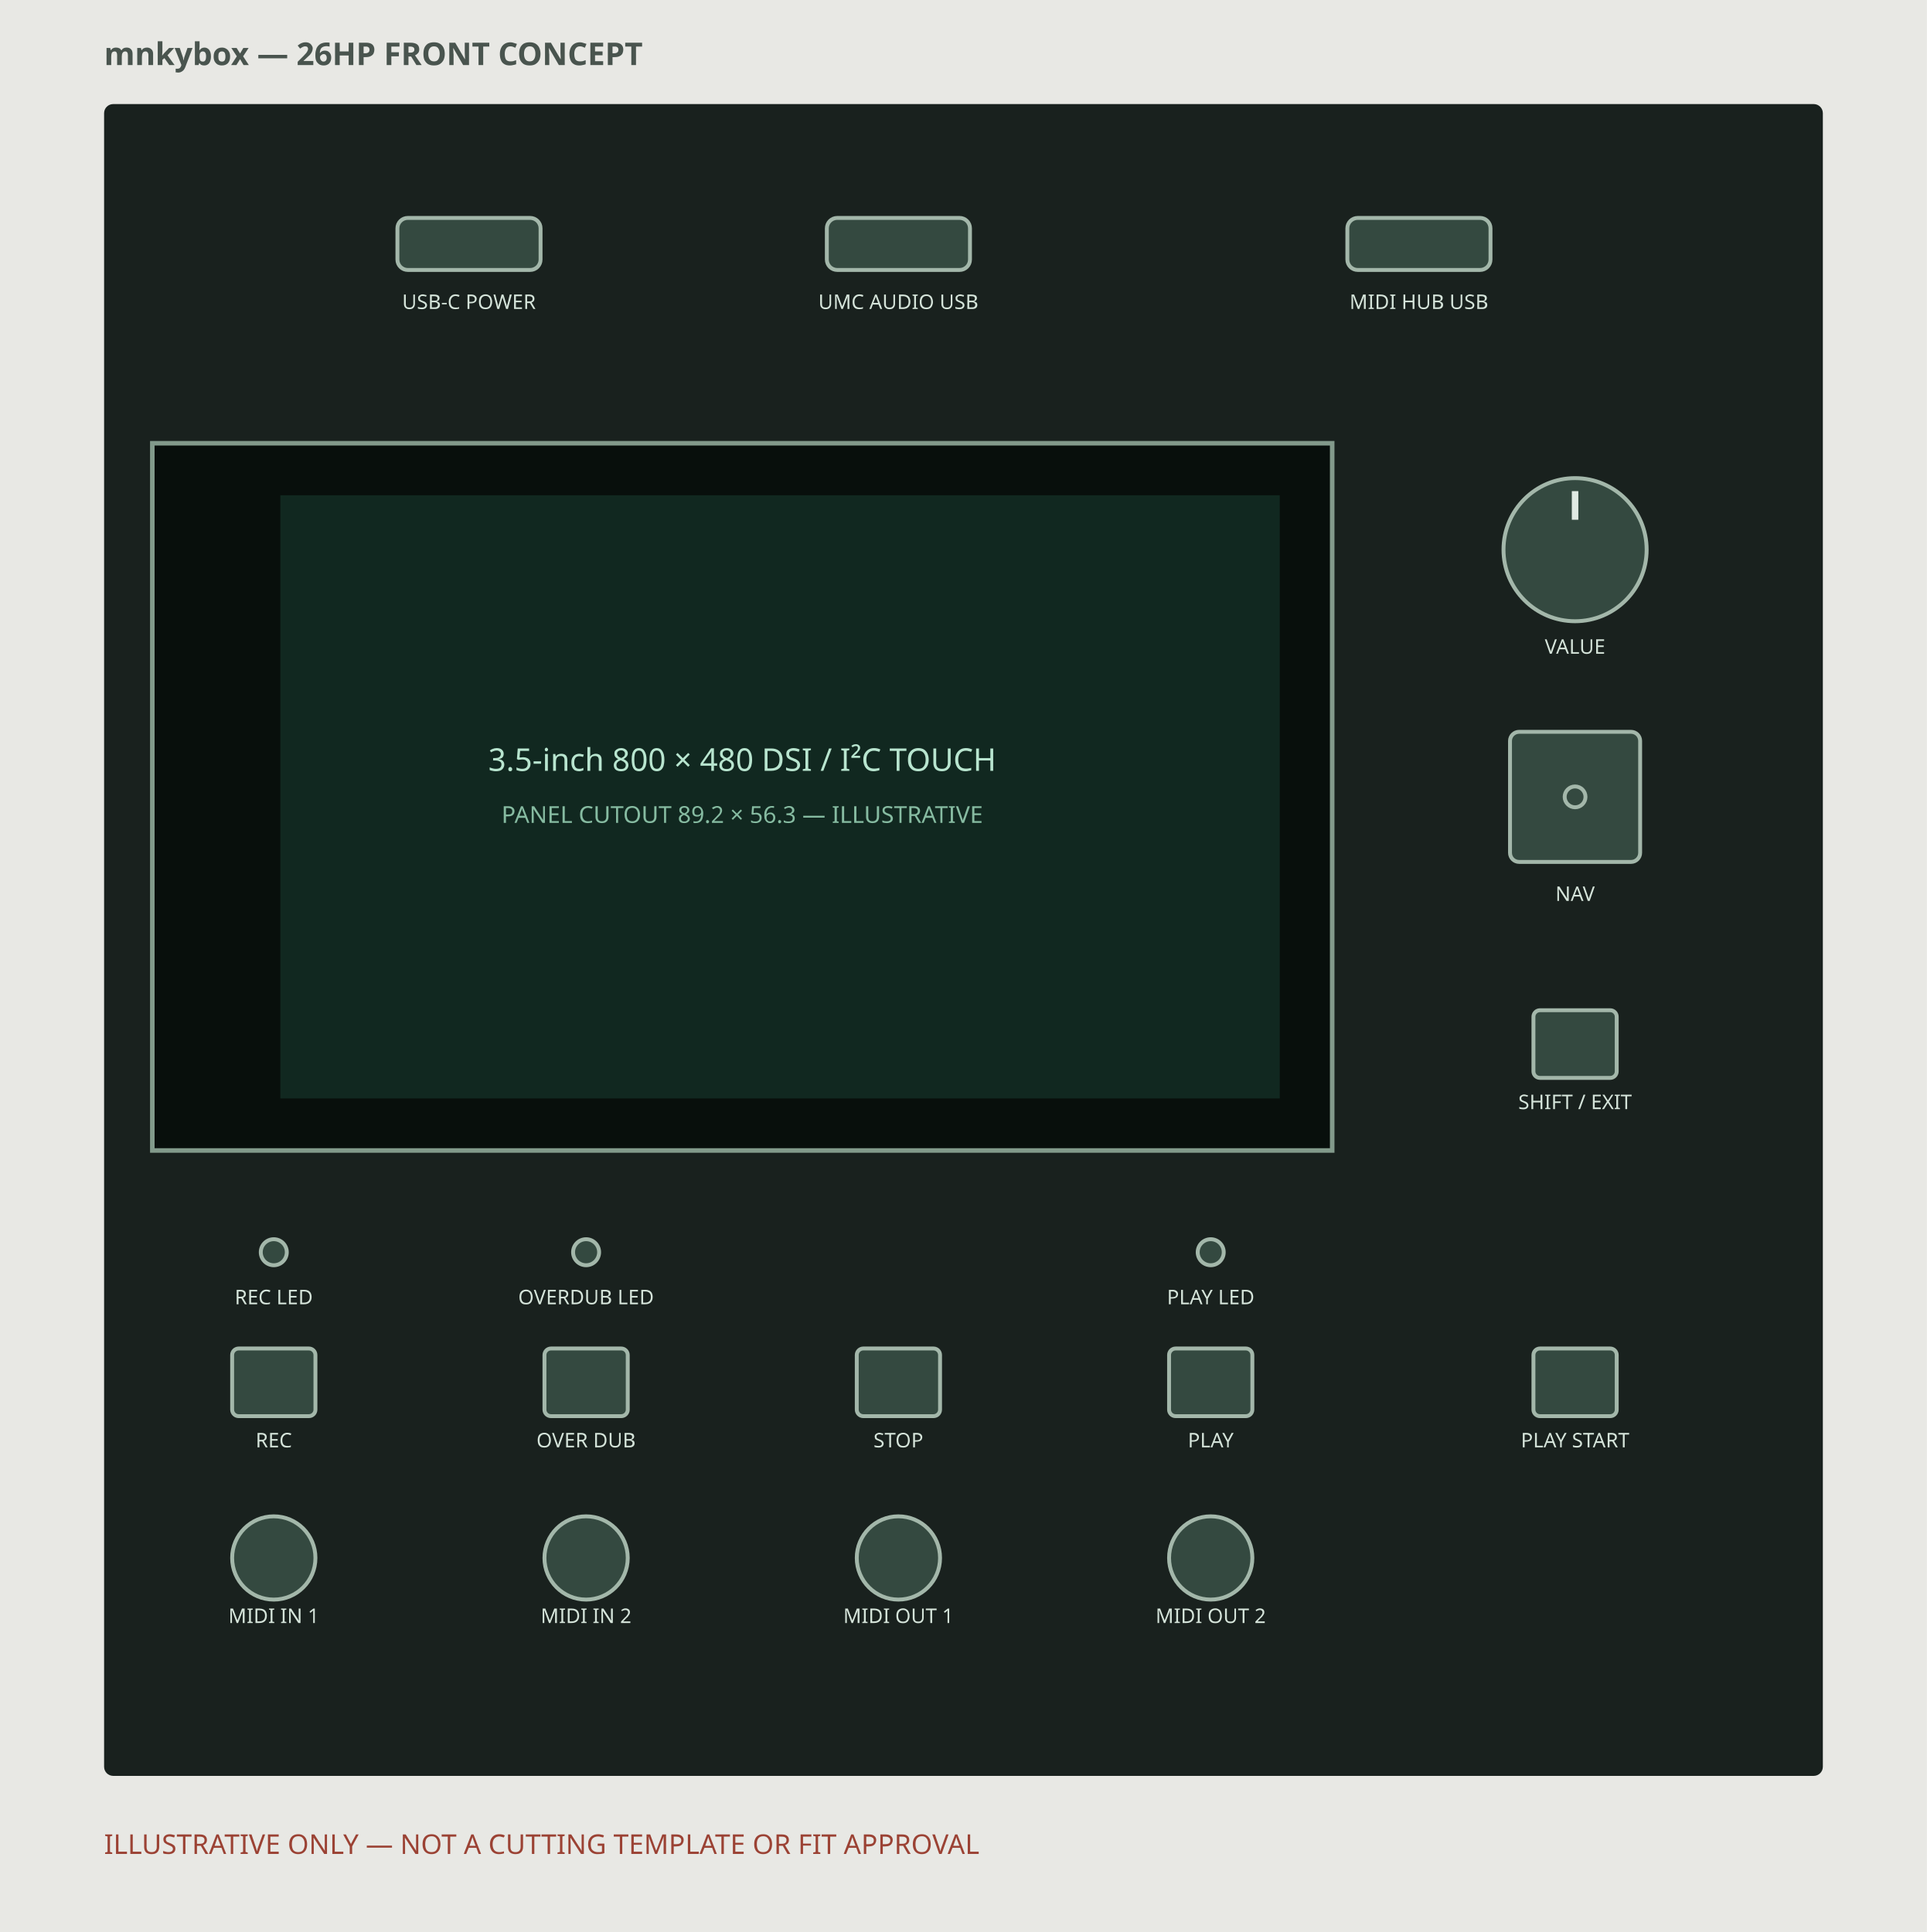
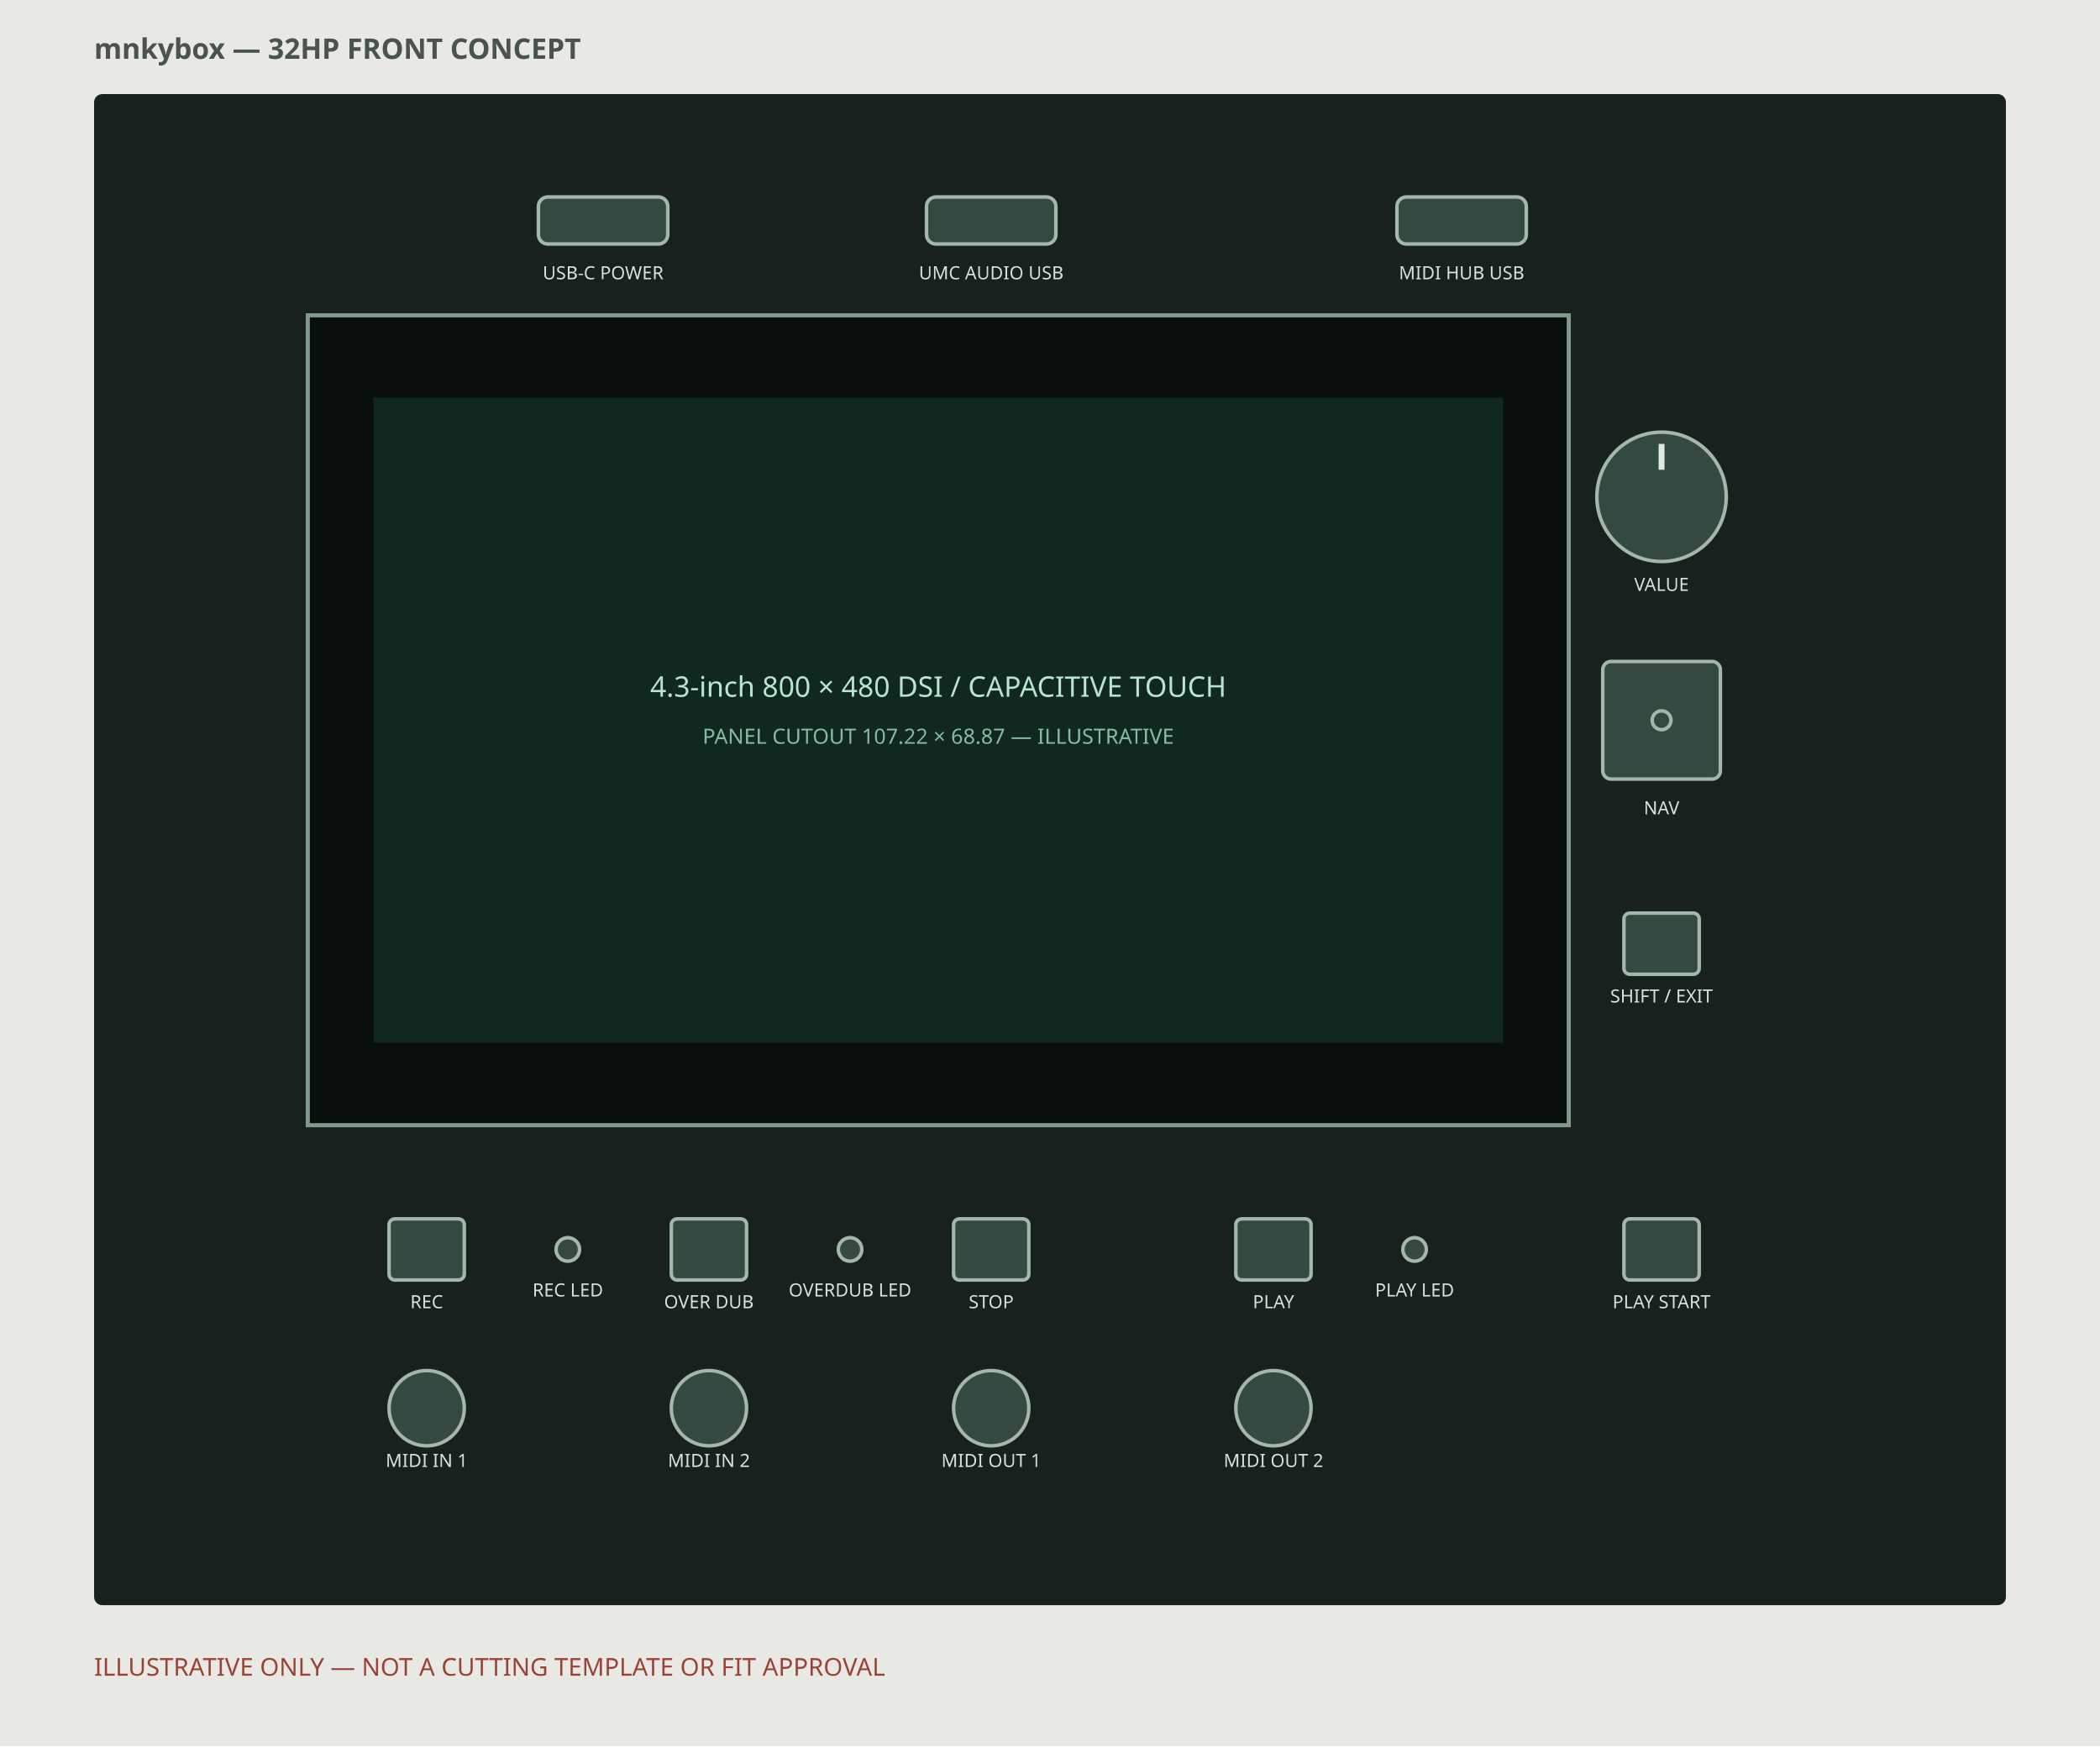
- <svg xmlns="http://www.w3.org/2000/svg" viewBox="0 0 148.08 148.5">
+ <svg xmlns="http://www.w3.org/2000/svg" viewBox="0 0 178.56 148.5">
  <rect width="100%" height="100%" fill="#e8e8e4" />
-   <text x="8" y="5" font-family="sans-serif" font-size="2.4" font-weight="bold" fill="#49544e">mnkybox — 26HP FRONT CONCEPT</text>
+   <text x="8" y="5" font-family="sans-serif" font-size="2.4" font-weight="bold" fill="#49544e">mnkybox — 32HP FRONT CONCEPT</text>
  <g transform="translate(8 8)" font-family="sans-serif">
-     <rect width="132.08" height="128.5" rx="0.7" fill="#19211e" />
-     <rect x="3.705" y="26.07" width="90.67" height="54.36" fill="#080f0c" stroke="#829a8b" stroke-width="0.35" />
-     <rect x="13.545" y="30.07" width="76.8" height="46.36" fill="#112820" />
-     <text x="49.04" y="51.25" text-anchor="middle" fill="#b8e5cf" font-size="2.4">3.5-inch 800 × 480 DSI / I²C TOUCH</text>
-     <text x="49.04" y="55.25" text-anchor="middle" fill="#86bba1" font-size="1.8">PANEL CUTOUT 89.2 × 56.3 — ILLUSTRATIVE</text>
+     <rect width="162.56" height="128.5" rx="0.7" fill="#19211e" />
+     <rect x="18.17" y="18.815" width="107.22" height="68.87" fill="#080f0c" stroke="#829a8b" stroke-width="0.35" />
+     <rect x="23.76" y="25.822" width="96.04" height="54.856" fill="#112820" />
+     <text x="71.78" y="51.25" text-anchor="middle" fill="#b8e5cf" font-size="2.4">4.3-inch 800 × 480 DSI / CAPACITIVE TOUCH</text>
+     <text x="71.78" y="55.25" text-anchor="middle" fill="#86bba1" font-size="1.8">PANEL CUTOUT 107.22 × 68.87 — ILLUSTRATIVE</text>
    <g fill="#344940" stroke="#a3b7aa" stroke-width="0.3">
-       <rect x="22.54" y="8.75" width="11" height="4" rx="0.8" />
+       <rect x="37.78" y="8.75" width="11" height="4" rx="0.8" />
    </g>
-     <text x="28.04" y="15.75" text-anchor="middle" font-size="1.55" fill="#d5e4da">USB-C POWER</text>
+     <text x="43.28" y="15.75" text-anchor="middle" font-size="1.55" fill="#d5e4da">USB-C POWER</text>
    <g fill="#344940" stroke="#a3b7aa" stroke-width="0.3">
-       <rect x="55.54" y="8.75" width="11" height="4" rx="0.8" />
+       <rect x="70.78" y="8.75" width="11" height="4" rx="0.8" />
    </g>
-     <text x="61.04" y="15.75" text-anchor="middle" font-size="1.55" fill="#d5e4da">UMC AUDIO USB</text>
+     <text x="76.28" y="15.75" text-anchor="middle" font-size="1.55" fill="#d5e4da">UMC AUDIO USB</text>
    <g fill="#344940" stroke="#a3b7aa" stroke-width="0.3">
-       <rect x="95.54" y="8.75" width="11" height="4" rx="0.8" />
+       <rect x="110.78" y="8.75" width="11" height="4" rx="0.8" />
    </g>
-     <text x="101.04" y="15.75" text-anchor="middle" font-size="1.55" fill="#d5e4da">MIDI HUB USB</text>
+     <text x="116.28" y="15.75" text-anchor="middle" font-size="1.55" fill="#d5e4da">MIDI HUB USB</text>
    <g fill="#344940" stroke="#a3b7aa" stroke-width="0.3">
-       <circle cx="113.04" cy="34.25" r="5.5" />
-       <path d="M 113.04 29.75 v 2.2" fill="none" stroke="#e0eae3" stroke-width="0.5" />
+       <circle cx="133.28" cy="34.25" r="5.5" />
+       <path d="M 133.28 29.75 v 2.2" fill="none" stroke="#e0eae3" stroke-width="0.5" />
    </g>
-     <text x="113.04" y="42.25" text-anchor="middle" font-size="1.55" fill="#d5e4da">VALUE</text>
+     <text x="133.28" y="42.25" text-anchor="middle" font-size="1.55" fill="#d5e4da">VALUE</text>
    <g fill="#344940" stroke="#a3b7aa" stroke-width="0.3">
-       <rect x="108.04" y="48.25" width="10" height="10" rx="0.7" />
-       <circle cx="113.04" cy="53.25" r="0.8" />
+       <rect x="128.28" y="48.25" width="10" height="10" rx="0.7" />
+       <circle cx="133.28" cy="53.25" r="0.8" />
    </g>
-     <text x="113.04" y="61.25" text-anchor="middle" font-size="1.55" fill="#d5e4da">NAV</text>
+     <text x="133.28" y="61.25" text-anchor="middle" font-size="1.55" fill="#d5e4da">NAV</text>
    <g fill="#344940" stroke="#a3b7aa" stroke-width="0.3">
-       <rect x="109.84" y="69.65" width="6.4" height="5.2" rx="0.5" />
+       <rect x="130.08" y="69.65" width="6.4" height="5.2" rx="0.5" />
    </g>
-     <text x="113.04" y="77.25" text-anchor="middle" font-size="1.55" fill="#d5e4da">SHIFT / EXIT</text>
+     <text x="133.28" y="77.25" text-anchor="middle" font-size="1.55" fill="#d5e4da">SHIFT / EXIT</text>
    <g fill="#344940" stroke="#a3b7aa" stroke-width="0.3">
-       <rect x="9.84" y="95.65" width="6.4" height="5.2" rx="0.5" />
+       <rect x="25.08" y="95.65" width="6.4" height="5.2" rx="0.5" />
    </g>
-     <text x="13.04" y="103.25" text-anchor="middle" font-size="1.55" fill="#d5e4da">REC</text>
+     <text x="28.28" y="103.25" text-anchor="middle" font-size="1.55" fill="#d5e4da">REC</text>
    <g fill="#344940" stroke="#a3b7aa" stroke-width="0.3">
-       <rect x="33.84" y="95.65" width="6.4" height="5.2" rx="0.5" />
+       <rect x="49.08" y="95.65" width="6.4" height="5.2" rx="0.5" />
    </g>
-     <text x="37.04" y="103.25" text-anchor="middle" font-size="1.55" fill="#d5e4da">OVER DUB</text>
+     <text x="52.28" y="103.25" text-anchor="middle" font-size="1.55" fill="#d5e4da">OVER DUB</text>
    <g fill="#344940" stroke="#a3b7aa" stroke-width="0.3">
-       <rect x="57.84" y="95.65" width="6.4" height="5.2" rx="0.5" />
+       <rect x="73.08" y="95.65" width="6.4" height="5.2" rx="0.5" />
    </g>
-     <text x="61.04" y="103.25" text-anchor="middle" font-size="1.55" fill="#d5e4da">STOP</text>
+     <text x="76.28" y="103.25" text-anchor="middle" font-size="1.55" fill="#d5e4da">STOP</text>
    <g fill="#344940" stroke="#a3b7aa" stroke-width="0.3">
-       <rect x="81.84" y="95.65" width="6.4" height="5.2" rx="0.5" />
+       <rect x="97.08" y="95.65" width="6.4" height="5.2" rx="0.5" />
    </g>
-     <text x="85.04" y="103.25" text-anchor="middle" font-size="1.55" fill="#d5e4da">PLAY</text>
+     <text x="100.28" y="103.25" text-anchor="middle" font-size="1.55" fill="#d5e4da">PLAY</text>
    <g fill="#344940" stroke="#a3b7aa" stroke-width="0.3">
-       <rect x="109.84" y="95.65" width="6.4" height="5.2" rx="0.5" />
+       <rect x="130.08" y="95.65" width="6.4" height="5.2" rx="0.5" />
    </g>
-     <text x="113.04" y="103.25" text-anchor="middle" font-size="1.55" fill="#d5e4da">PLAY START</text>
+     <text x="133.28" y="103.25" text-anchor="middle" font-size="1.55" fill="#d5e4da">PLAY START</text>
    <g fill="#344940" stroke="#a3b7aa" stroke-width="0.3">
-       <circle cx="13.04" cy="88.25" r="1" />
+       <circle cx="40.28" cy="98.25" r="1" />
    </g>
-     <text x="13.04" y="92.25" text-anchor="middle" font-size="1.55" fill="#d5e4da">REC LED</text>
+     <text x="40.28" y="102.25" text-anchor="middle" font-size="1.55" fill="#d5e4da">REC LED</text>
    <g fill="#344940" stroke="#a3b7aa" stroke-width="0.3">
-       <circle cx="37.04" cy="88.25" r="1" />
+       <circle cx="64.28" cy="98.25" r="1" />
    </g>
-     <text x="37.04" y="92.25" text-anchor="middle" font-size="1.55" fill="#d5e4da">OVERDUB LED</text>
+     <text x="64.28" y="102.25" text-anchor="middle" font-size="1.55" fill="#d5e4da">OVERDUB LED</text>
    <g fill="#344940" stroke="#a3b7aa" stroke-width="0.3">
-       <circle cx="85.04" cy="88.25" r="1" />
+       <circle cx="112.28" cy="98.25" r="1" />
    </g>
-     <text x="85.04" y="92.25" text-anchor="middle" font-size="1.55" fill="#d5e4da">PLAY LED</text>
+     <text x="112.28" y="102.25" text-anchor="middle" font-size="1.55" fill="#d5e4da">PLAY LED</text>
    <g fill="#344940" stroke="#a3b7aa" stroke-width="0.3">
-       <circle cx="13.04" cy="111.75" r="3.2" />
+       <circle cx="28.28" cy="111.75" r="3.2" />
    </g>
-     <text x="13.04" y="116.75" text-anchor="middle" font-size="1.55" fill="#d5e4da">MIDI IN 1</text>
+     <text x="28.28" y="116.75" text-anchor="middle" font-size="1.55" fill="#d5e4da">MIDI IN 1</text>
    <g fill="#344940" stroke="#a3b7aa" stroke-width="0.3">
-       <circle cx="37.04" cy="111.75" r="3.2" />
+       <circle cx="52.28" cy="111.75" r="3.2" />
    </g>
-     <text x="37.04" y="116.75" text-anchor="middle" font-size="1.55" fill="#d5e4da">MIDI IN 2</text>
+     <text x="52.28" y="116.75" text-anchor="middle" font-size="1.55" fill="#d5e4da">MIDI IN 2</text>
    <g fill="#344940" stroke="#a3b7aa" stroke-width="0.3">
-       <circle cx="61.04" cy="111.75" r="3.2" />
+       <circle cx="76.28" cy="111.75" r="3.2" />
    </g>
-     <text x="61.04" y="116.75" text-anchor="middle" font-size="1.55" fill="#d5e4da">MIDI OUT 1</text>
+     <text x="76.28" y="116.75" text-anchor="middle" font-size="1.55" fill="#d5e4da">MIDI OUT 1</text>
    <g fill="#344940" stroke="#a3b7aa" stroke-width="0.3">
-       <circle cx="85.04" cy="111.75" r="3.2" />
+       <circle cx="100.28" cy="111.75" r="3.2" />
    </g>
-     <text x="85.04" y="116.75" text-anchor="middle" font-size="1.55" fill="#d5e4da">MIDI OUT 2</text>
+     <text x="100.28" y="116.75" text-anchor="middle" font-size="1.55" fill="#d5e4da">MIDI OUT 2</text>
  </g>
  <text x="8" y="142.5" font-family="sans-serif" font-size="2.1" fill="#9b4234">ILLUSTRATIVE ONLY — NOT A CUTTING TEMPLATE OR FIT APPROVAL</text>
</svg>
